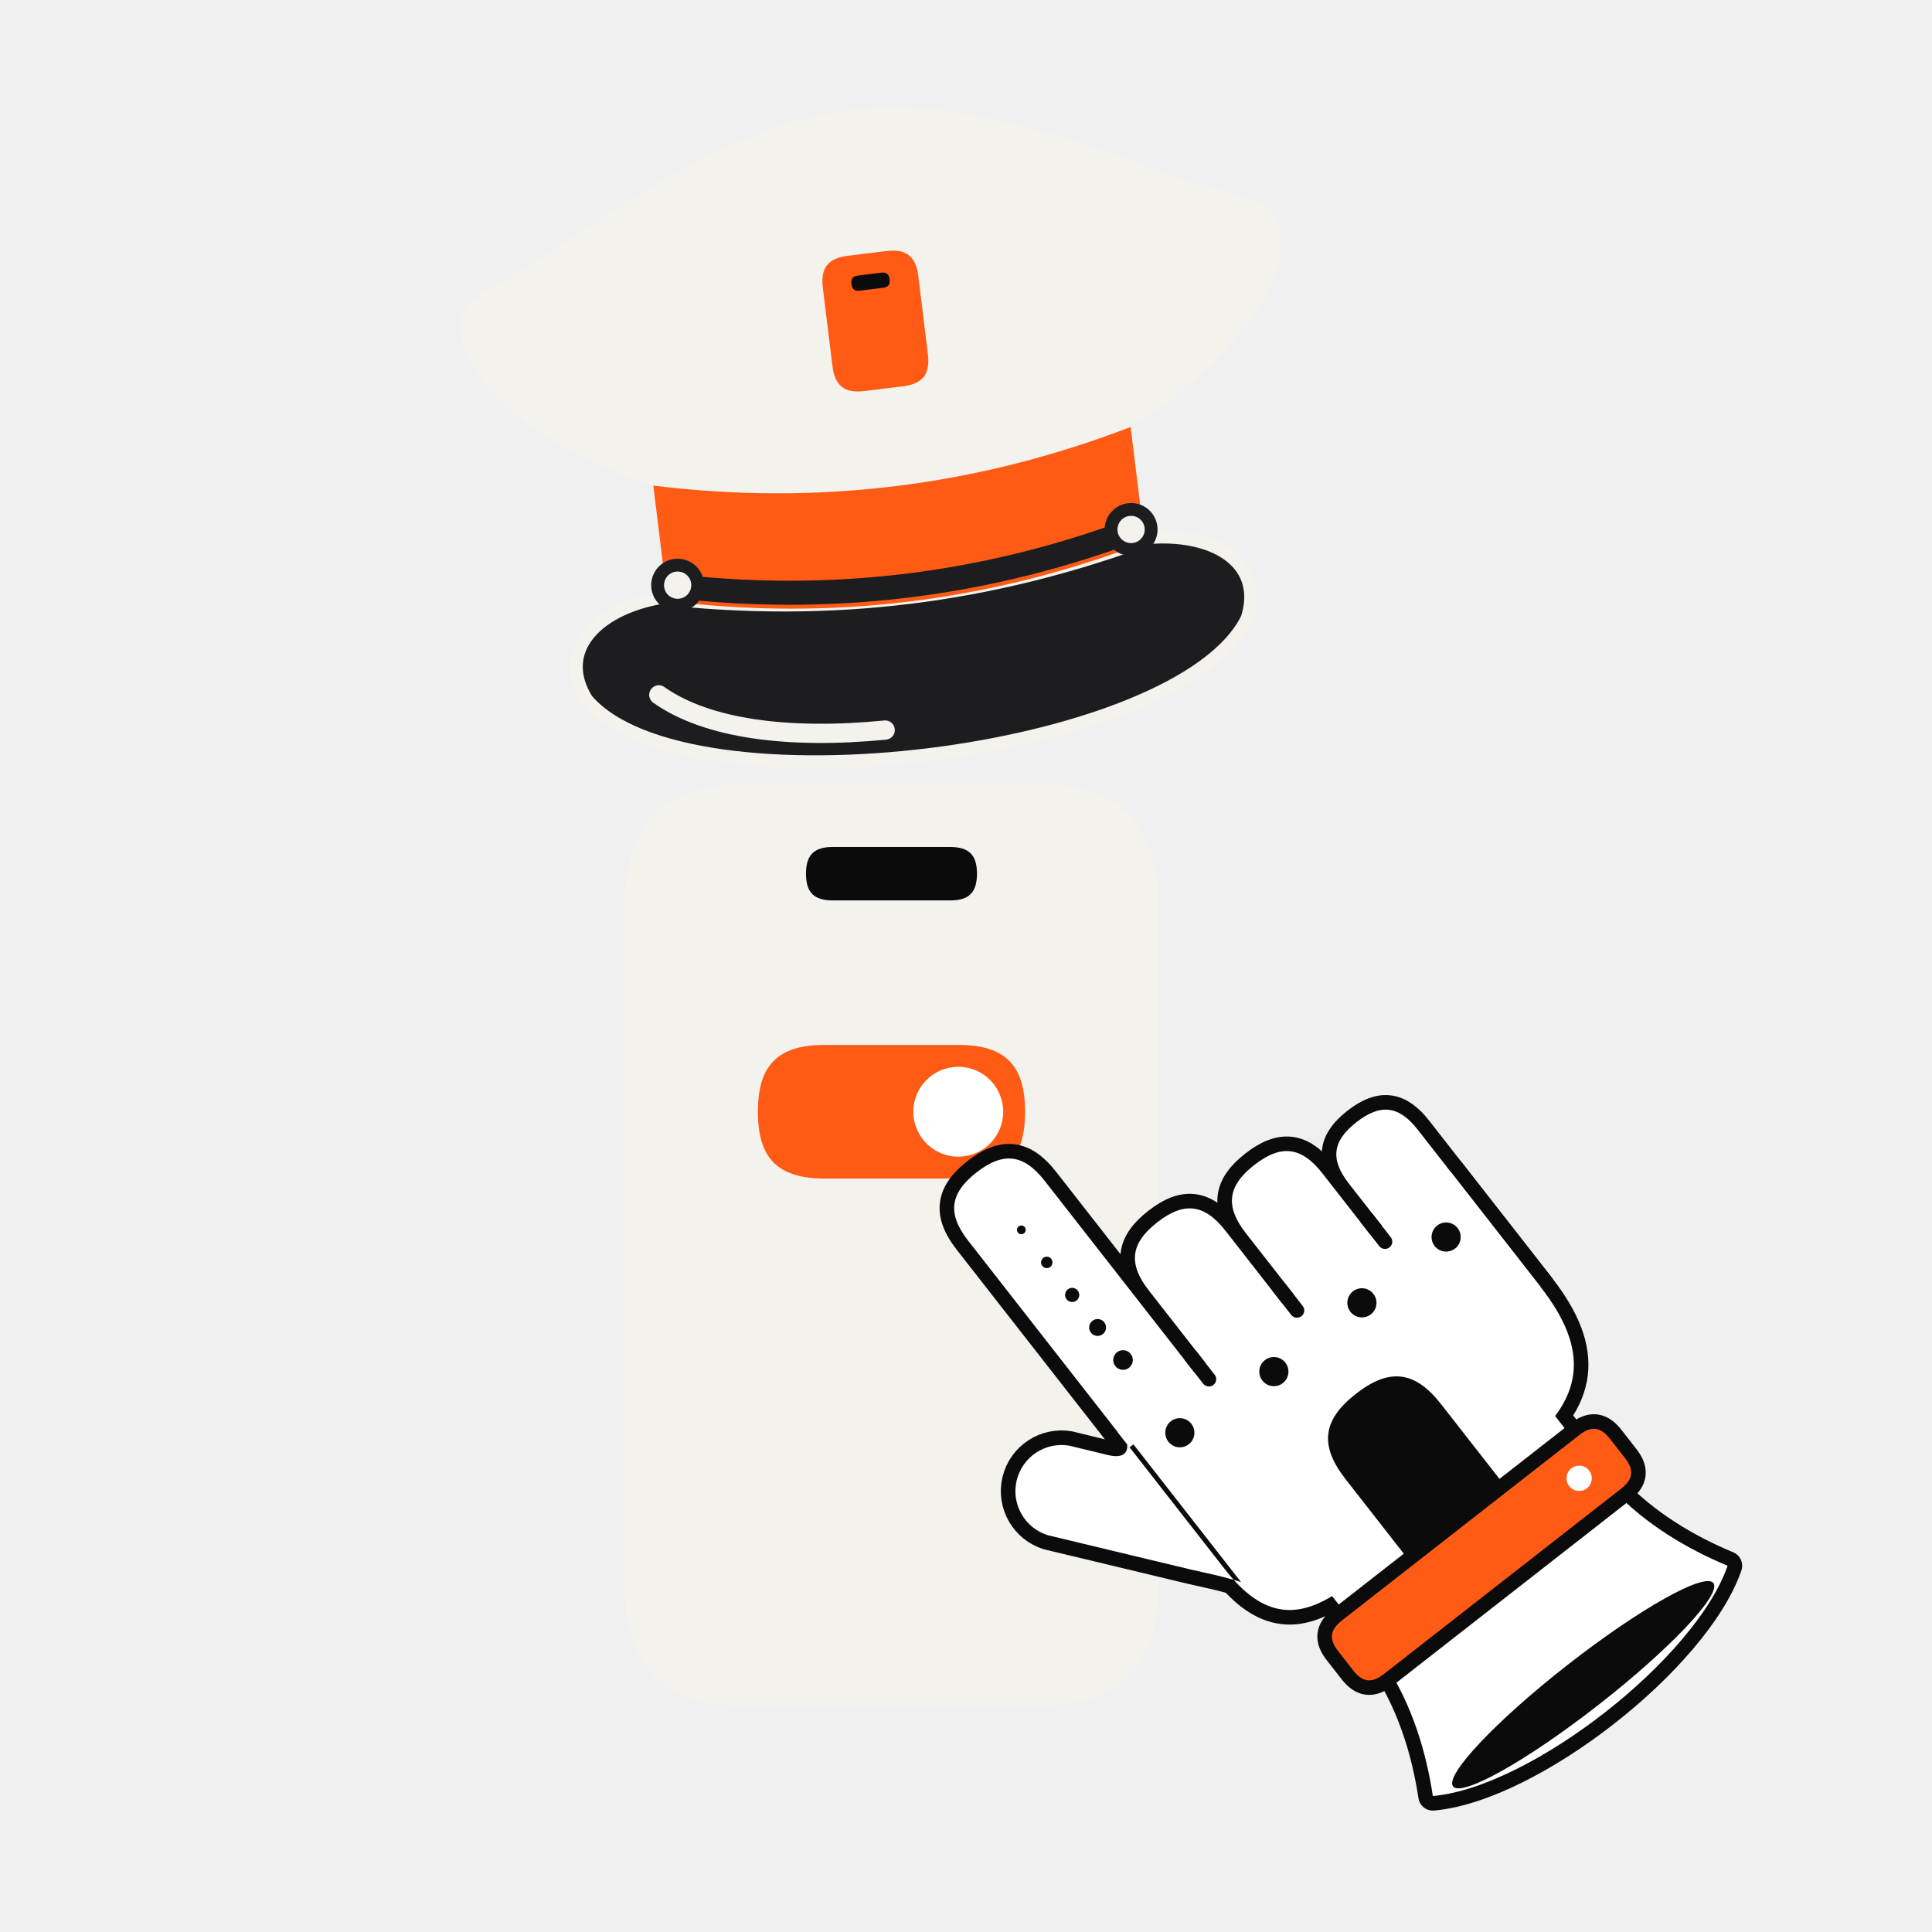
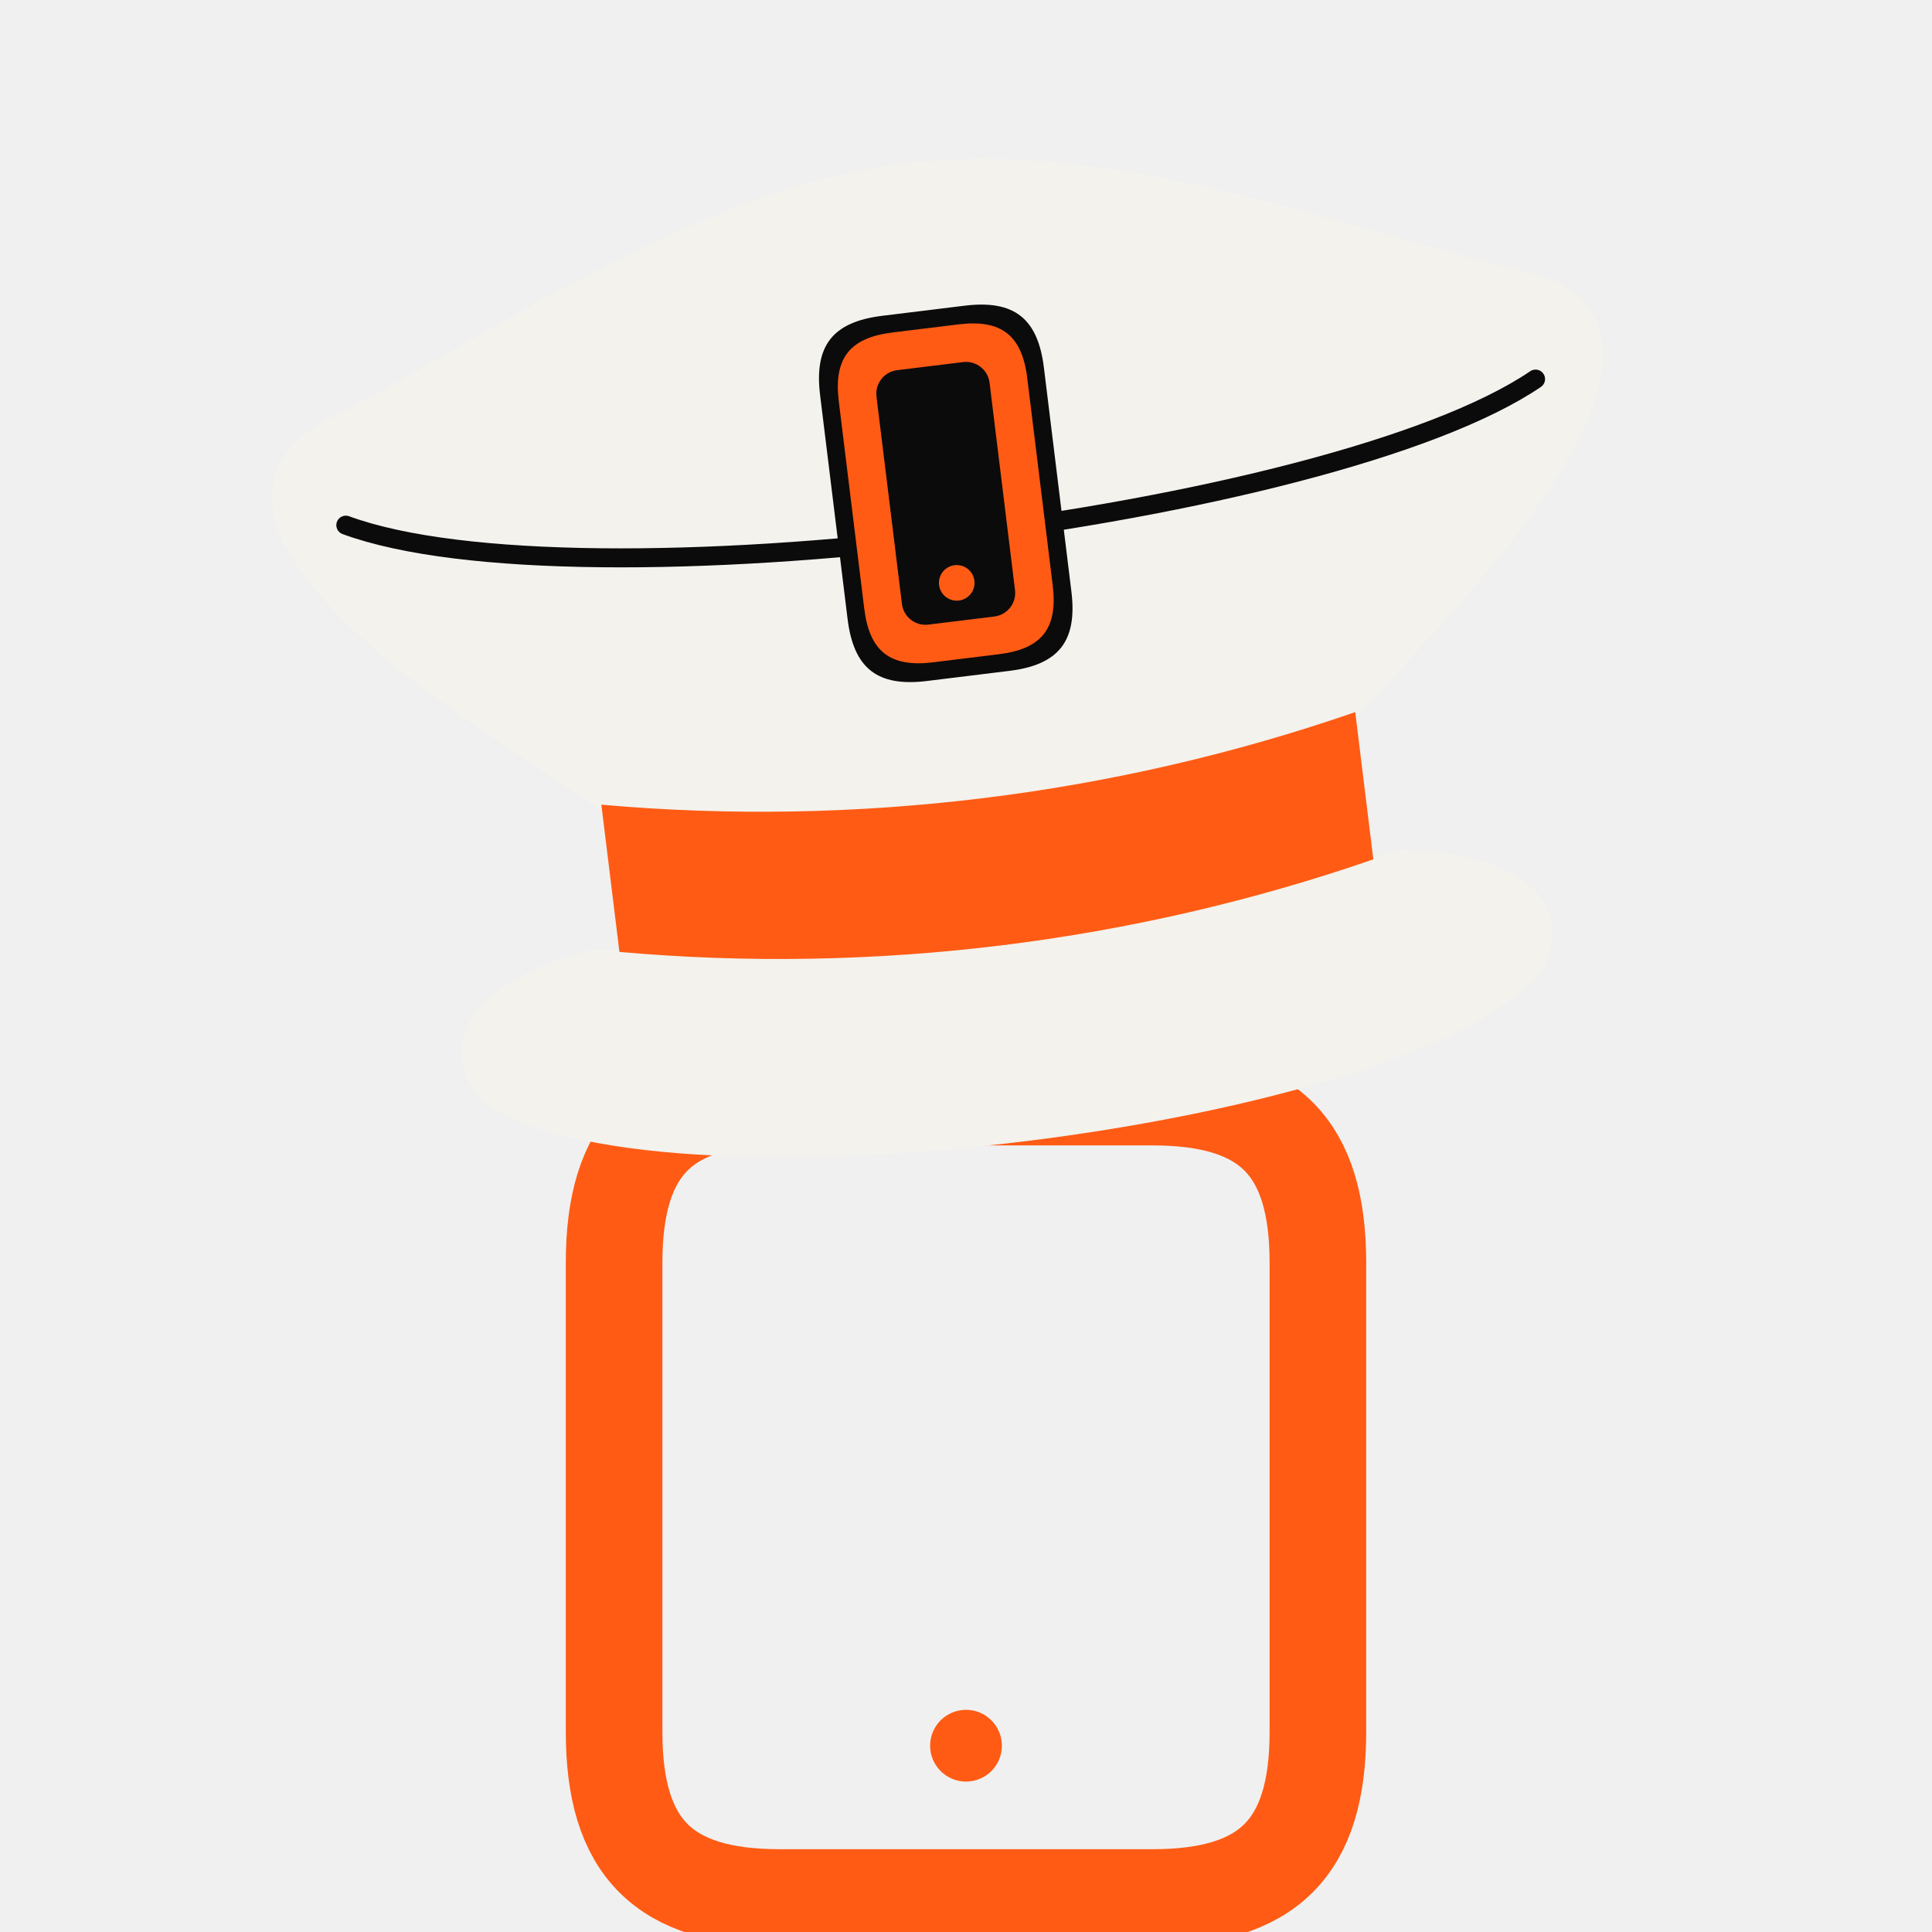
<svg xmlns="http://www.w3.org/2000/svg" viewBox="0 0 140 140" width="512" height="512" role="img" aria-label="phonedriver">
-   <g transform="translate(3 4) scale(.88)">
-     <g transform="translate(30.4 3) rotate(-7 39.6 29.7) scale(0.66)">
-       <path d="M31 46C22 42 12 35 9 27C7.500 22.500 9 20 13 18.500C26 13.500 42 2 60 2C78 2 94 13.500 107 18.500C111 20 112.500 22.500 111 27C108 35 98 42 89 46C70 50.500 50 50.500 31 46Z" fill="#f3f2ed" />
-       <path d="M29 59.500C50 64.500 70 64.500 91 59.500C99 60 104.500 64.500 101.500 71C91 87 29 87 18.500 71C15.500 64.500 21 60 29 59.500Z" fill="#1d1d20" stroke="#f3f2ed" stroke-width="1.6" />
-       <path d="M30 45.500C50 50.500 70 50.500 90 45.500V60C70 65 50 65 30 60Z" fill="#ff5b14" />
-       <path d="M57.6 20H62.4C64.92 20 66 21.08 66 23.6V33.4C66 35.92 64.92 37 62.4 37H57.6C55.08 37 54 35.92 54 33.4V23.6C54 21.08 55.08 20 57.6 20Z" fill="#ff5b14" />
-       <path d="M30 58C50 63 70 63 90 58" stroke="#1d1d20" stroke-width="3" fill="none" />
-       <path d="M29 58.2a2.5 2.5 0 1 0 5 0a2.5 2.5 0 1 0 -5 0ZM86 58.2a2.5 2.5 0 1 0 5 0a2.5 2.5 0 1 0 -5 0Z" fill="#f3f2ed" stroke="#1d1d20" stroke-width="1.6" />
-       <path d="M27.500 71.500C33 76.500 43 79 55 79.300" stroke="#f3f2ed" stroke-width="2.4" stroke-linecap="round" fill="none" />
-       <path d="M58.55 22.6H61.45C62.11 22.6 62.4 22.89 62.4 23.55V23.55C62.4 24.22 62.11 24.5 61.45 24.5H58.55C57.89 24.5 57.6 24.22 57.6 23.55V23.55C57.6 22.89 57.89 22.6 58.55 22.6Z" fill="#0b0b0c" />
-     </g>
-     <path d="M58.5 60H81.5C88.85 60 92 63.15 92 70.5V125.5C92 132.85 88.85 136 81.5 136H58.5C51.15 136 48 132.85 48 125.5V70.5C48 63.15 51.15 60 58.5 60Z" fill="#f3f2ed" />
-     <path d="M65.16 65.2H74.84C76.38 65.2 77.04 65.86 77.04 67.4V67.4C77.04 68.94 76.38 69.6 74.84 69.6H65.16C63.62 69.6 62.96 68.94 62.96 67.4V67.4C62.96 65.86 63.62 65.2 65.16 65.2Z" fill="#0b0b0c" />
-     <path d="M64.5 81.5H75.5C79.35 81.5 81 83.15 81 87V87C81 90.85 79.35 92.5 75.5 92.5H64.5C60.65 92.5 59 90.85 59 87V87C59 83.15 60.65 81.5 64.5 81.5Z" fill="#ff5b14" />
-     <path d="M71.8 87a3.7 3.7 0 1 0 7.4 0a3.7 3.7 0 1 0 -7.4 0Z" fill="#fff" />
-     <g transform="translate(77 92) rotate(-38) scale(0.4) translate(-10 0)">
-       <g>
-         <path d="M1 100V58C1 64 -1.500 66.300 -4.500 62.500L-9.560 56.100A9.500 9.500 0 0 0 -24.400 67.900L-5.700 91.400C-3.600 94 -1 97 1 100ZM0 60H87V90C87 106.8 79.8 114 63 114H18C5.4 114 0 108.6 0 96V60ZM14 104H73V126H14V104ZM14 132C13 142 9.500 151 5 159C22 170 65 170 82 159C77.500 151 74 142 73 132Z" fill="#0b0b0c" stroke="#0b0b0c" stroke-width="6" stroke-linejoin="round" />
-         <path transform="translate(0 0)" d="M10 0H10C17 0 20 3 20 10V64H0V10C0 3 3 0 10 0Z" fill="#0b0b0c" stroke="#0b0b0c" stroke-width="6" stroke-linejoin="round" />
-         <path transform="translate(0 37)" d="M33 -6H33C40 -6 43 -3 43 4V64H23V4C23 -3 26 -6 33 -6Z" fill="#0b0b0c" stroke="#0b0b0c" stroke-width="6" stroke-linejoin="round" />
-         <path transform="translate(0 32)" d="M56 2H56C63 2 66 5 66 12V64H46V12C46 5 49 2 56 2Z" fill="#0b0b0c" stroke="#0b0b0c" stroke-width="6" stroke-linejoin="round" />
-         <path transform="translate(0 26)" d="M78 14H78C84.3 14 87 16.7 87 23V64H69V23C69 16.7 71.7 14 78 14Z" fill="#0b0b0c" stroke="#0b0b0c" stroke-width="6" stroke-linejoin="round" />
-         <path transform="translate(0 0)" d="M10 0H10C17 0 20 3 20 10V64H0V10C0 3 3 0 10 0Z" fill="#fff" />
-         <path transform="translate(0 37)" d="M33 -6H33C40 -6 43 -3 43 4V64H23V4C23 -3 26 -6 33 -6Z" fill="#fff" />
-         <path transform="translate(0 32)" d="M56 2H56C63 2 66 5 66 12V64H46V12C46 5 49 2 56 2Z" fill="#fff" />
-         <path transform="translate(0 26)" d="M78 14H78C84.3 14 87 16.7 87 23V64H69V23C69 16.7 71.7 14 78 14Z" fill="#fff" />
-         <path d="M1 100V58C1 64 -1.500 66.300 -4.500 62.500L-9.560 56.100A9.500 9.500 0 0 0 -24.400 67.900L-5.700 91.400C-3.600 94 -1 97 1 100ZM0 60H87V90C87 106.8 79.8 114 63 114H18C5.4 114 0 108.6 0 96V60ZM14 104H73V126H14V104ZM14 132C13 142 9.500 151 5 159C22 170 65 170 82 159C77.500 151 74 142 73 132Z" fill="#fff" />
-         <path d="M21.500 57V63M44.500 57V63M67.500 57V63" stroke="#0b0b0c" stroke-width="3" stroke-linecap="round" fill="none" />
-         <path d="M7 68a3 3 0 1 0 6 0a3 3 0 1 0 -6 0ZM30 70a3 3 0 1 0 6 0a3 3 0 1 0 -6 0ZM53 70a3 3 0 1 0 6 0a3 3 0 1 0 -6 0ZM75 70a3 3 0 1 0 6 0a3 3 0 1 0 -6 0ZM43.5 84H43.5C52.25 84 56 87.75 56 96.5V124H31V96.5C31 87.75 34.75 84 43.5 84ZM9.1 15a0.9 0.9 0 1 0 1.8 0a0.9 0.9 0 1 0 -1.8 0ZM8.82 23.5a1.18 1.18 0 1 0 2.36 0a1.18 1.18 0 1 0 -2.36 0ZM8.54 32a1.46 1.46 0 1 0 2.92 0a1.46 1.46 0 1 0 -2.92 0ZM8.26 40.5a1.74 1.74 0 1 0 3.48 0a1.74 1.74 0 1 0 -3.48 0ZM7.98 49a2.02 2.02 0 1 0 4.04 0a2.02 2.02 0 1 0 -4.04 0Z" fill="#0b0b0c" />
-         <ellipse cx="43.5" cy="160" rx="34" ry="5.2" fill="#0b0b0c" />
-         <path d="M12.5 119H74.5C77.65 119 79 120.35 79 123.5V128.5C79 131.65 77.65 133 74.5 133H12.5C9.35 133 8 131.65 8 128.5V123.5C8 120.35 9.35 119 12.5 119Z" fill="#0b0b0c" stroke="#0b0b0c" stroke-width="6" stroke-linejoin="round" />
-         <path d="M12.5 119H74.5C77.65 119 79 120.35 79 123.5V128.5C79 131.65 77.65 133 74.5 133H12.5C9.35 133 8 131.65 8 128.5V123.5C8 120.35 9.35 119 12.5 119Z" fill="#ff5b14" />
-         <path d="M66.4 126a2.6 2.6 0 1 0 5.2 0a2.6 2.6 0 1 0 -5.2 0Z" fill="#fff" />
-       </g>
-     </g>
+   <path d="M56.5 79.5H83.5C91.9 79.5 95.5 83.1 95.5 91.5V125.5C95.5 133.9 91.9 137.5 83.5 137.5H56.5C48.1 137.5 44.5 133.9 44.5 125.5V91.5C44.5 83.1 48.1 79.5 56.5 79.5Z" fill="none" stroke="#ff5b14" stroke-width="7" />
+   <path d="M67.4 126.5a2.6 2.6 0 1 0 5.2 0a2.6 2.6 0 1 0 -5.2 0Z" fill="#ff5b14" />
+   <g transform="translate(18.4 9) rotate(-7 51.6 38.7) scale(0.86)">
+     <path d="M28 54C20 47 7 37 4 28C2.500 23 5 20 9 18.500C24 13 42 3 60 3C78 3 96 13 111 18.500C115 20 117.500 23 116 28C113 37 100 47 92 54C71 58.500 49 58.500 28 54ZM26 65.500C49 70 71 70 94 65.500C103 66.500 109 71 105 77C93 89 27 89 15 77C11 71 17 66.500 26 65.500Z" fill="#f3f2ed" />
+     <path d="M28 53.500C49 58 71 58 92 53.500V66C71 70.500 49 70.500 28 66Z" fill="#ff5b14" />
+     <path d="M9.500 27.500C28 37 92 37 110.500 27.500" fill="none" stroke="#0b0b0c" stroke-width="1.6" stroke-linecap="round" />
+     <path d="M56.5 15.5H63.5C67.7 15.5 69.5 17.3 69.5 21.5V40.5C69.5 44.7 67.7 46.5 63.5 46.5H56.5C52.3 46.5 50.5 44.7 50.5 40.5V21.5C50.5 17.3 52.3 15.5 56.5 15.5Z" fill="#0b0b0c" />
+     <path d="M57.2 17H62.8C66.44 17 68 18.56 68 22.2V39.8C68 43.44 66.44 45 62.8 45H57.2C53.56 45 52 43.44 52 39.8V22.2C52 18.56 53.56 17 57.2 17ZM55.2 22.2V39.8A2 2 0 0 0 57.2 41.8H62.8A2 2 0 0 0 64.8 39.8V22.2A2 2 0 0 0 62.8 20.2H57.2A2 2 0 0 0 55.2 22.2ZM58.5 38.6a1.5 1.5 0 1 0 3 0a1.5 1.5 0 1 0 -3 0Z" fill="#ff5b14" />
  </g>
</svg>
